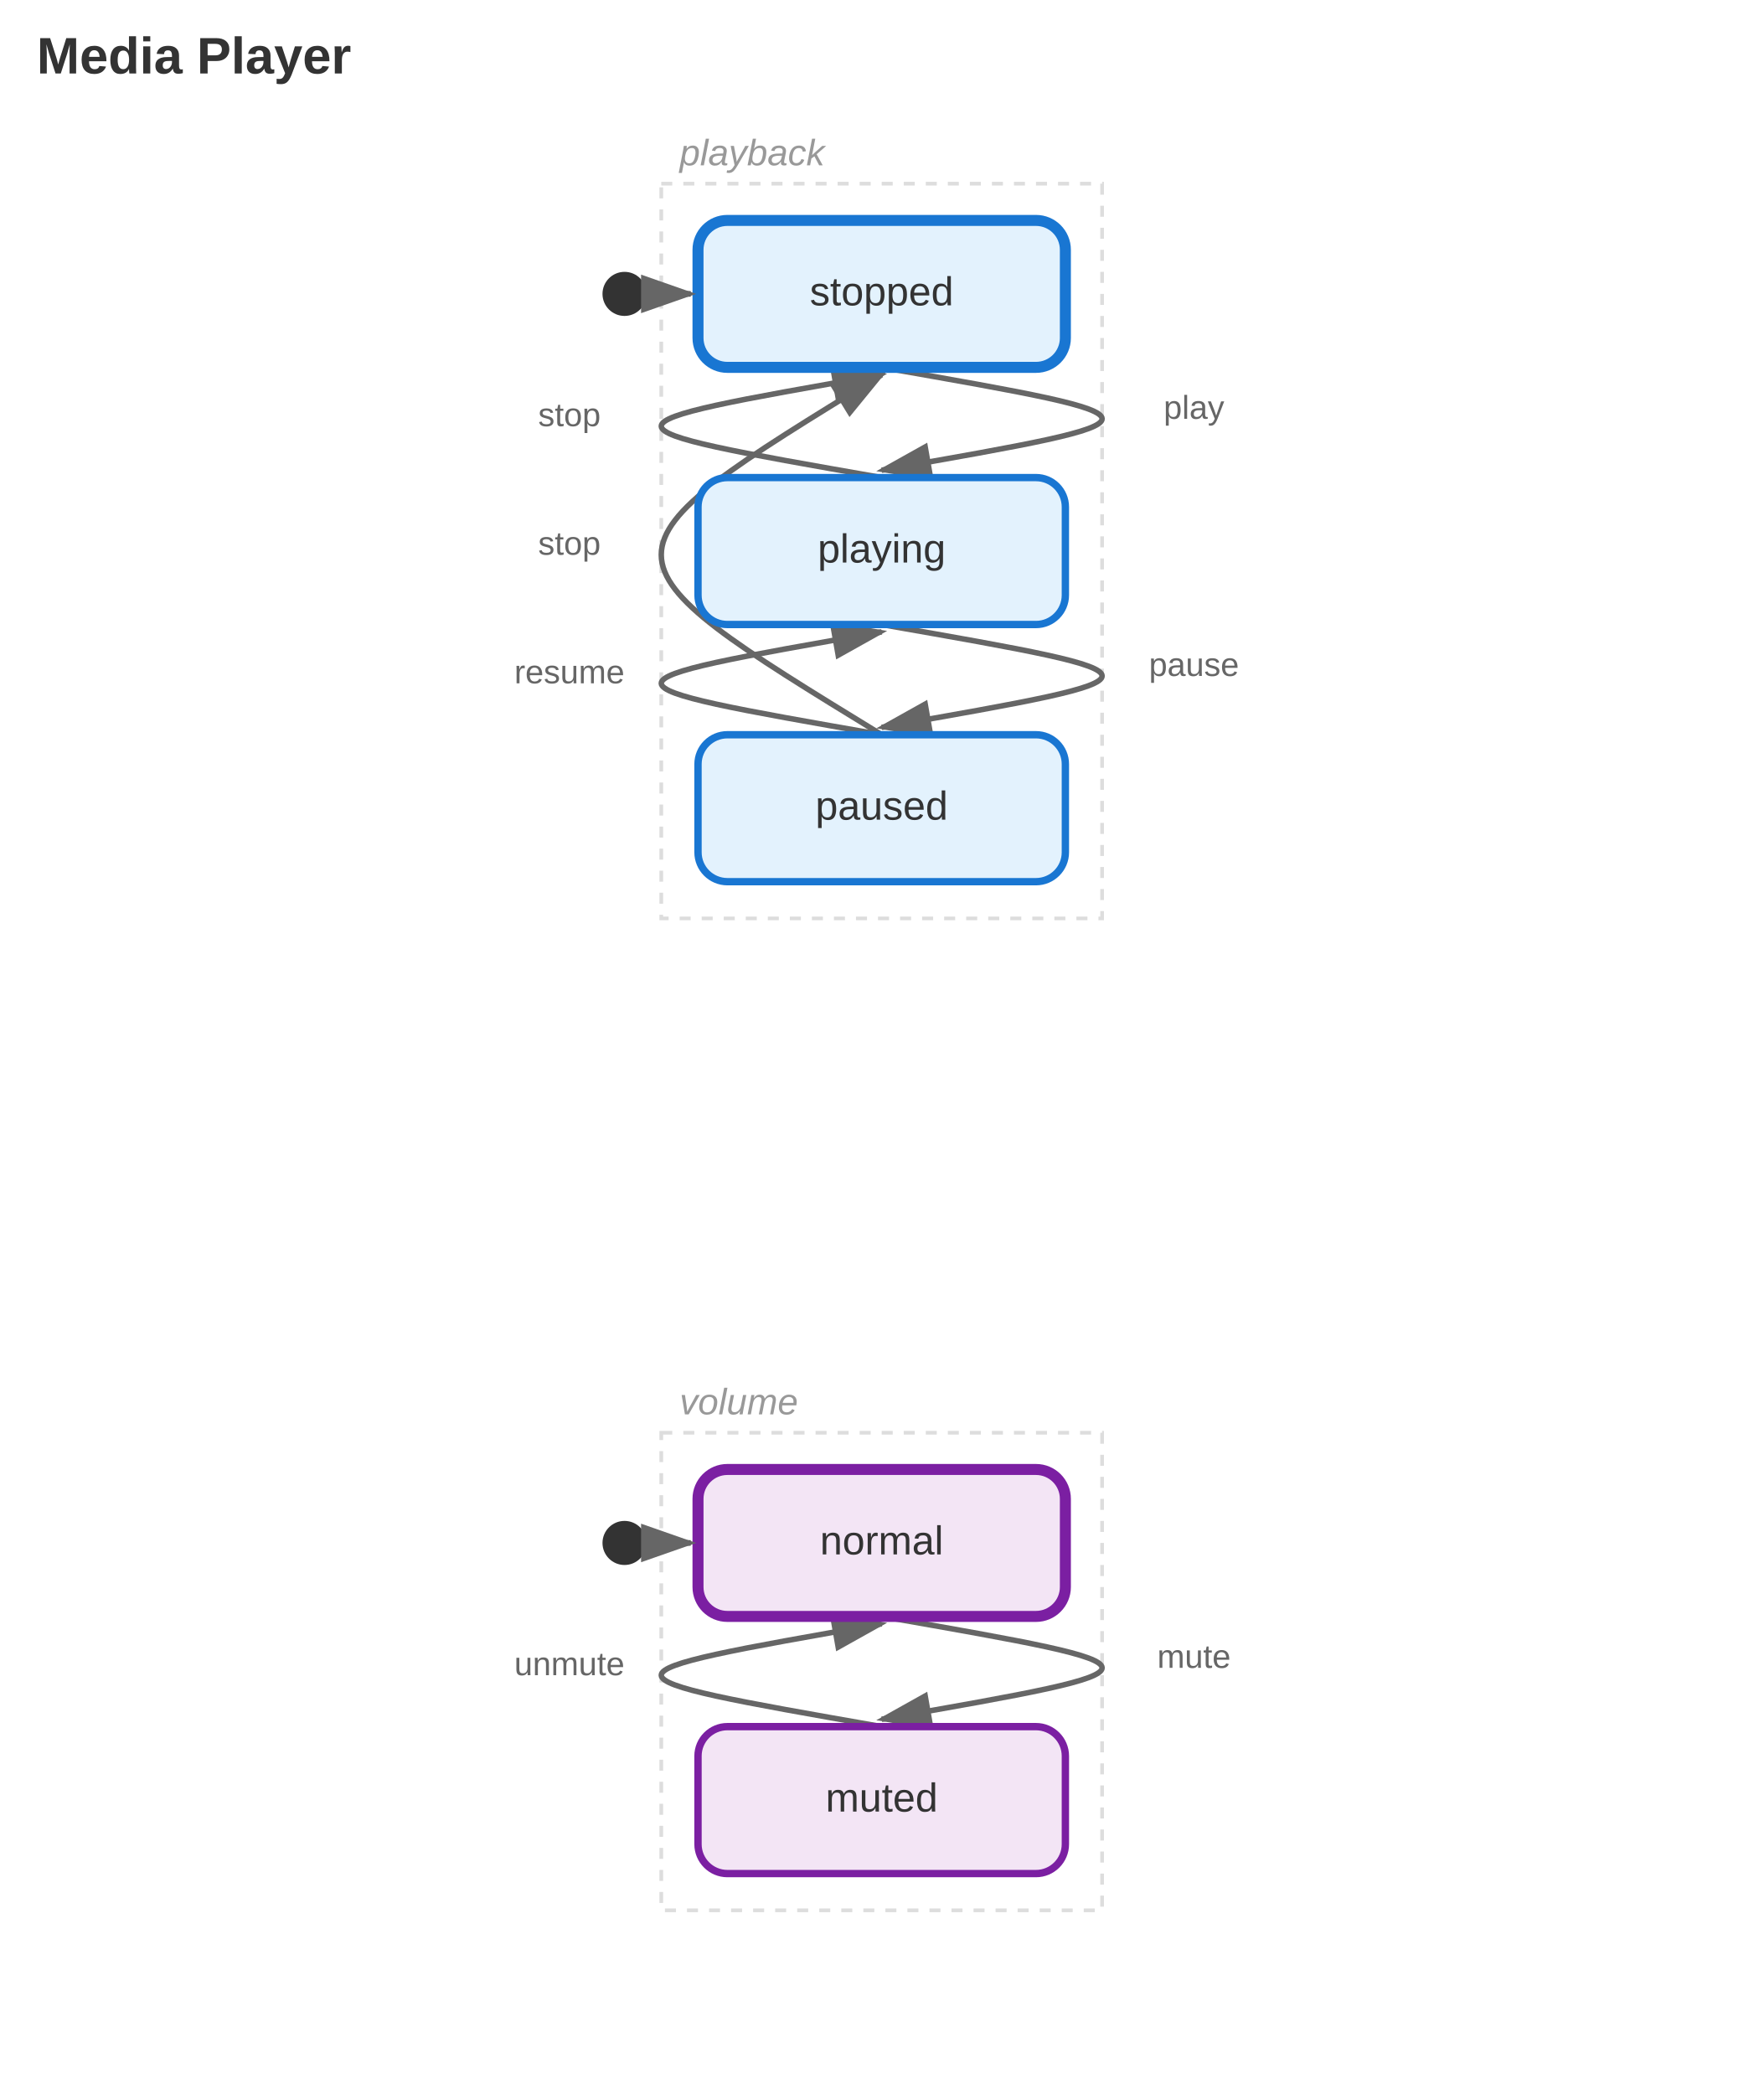
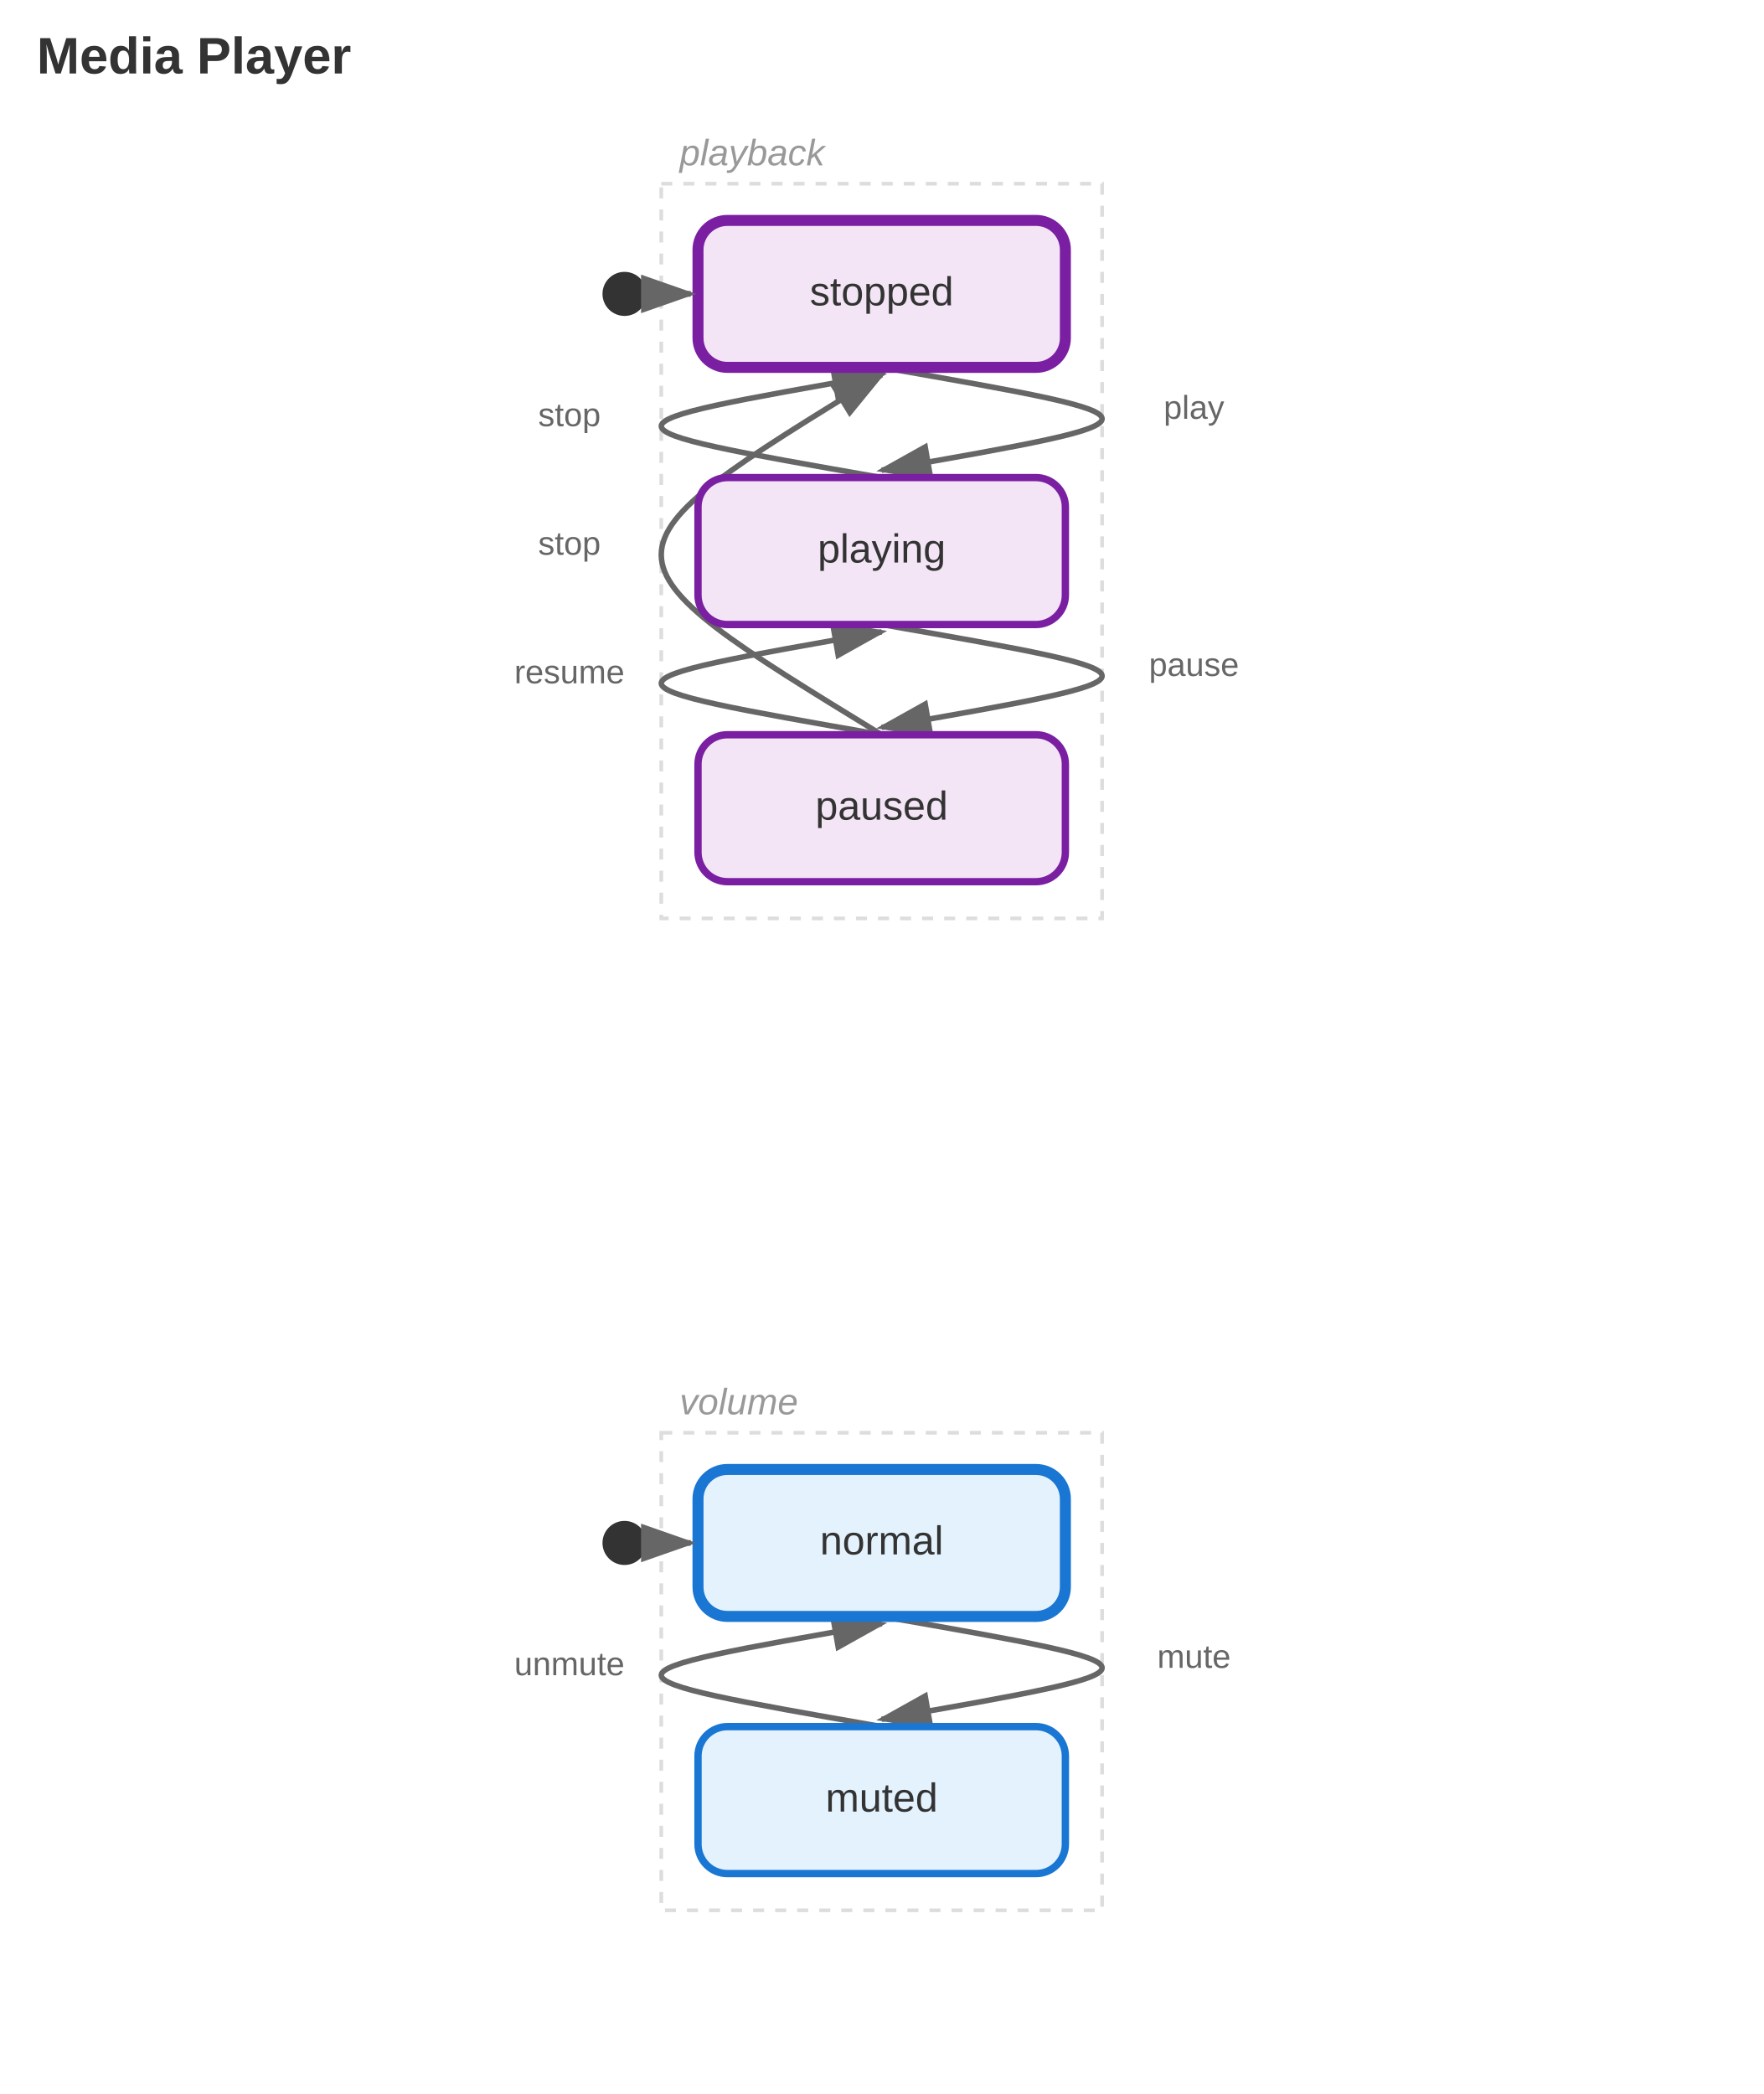
<svg xmlns="http://www.w3.org/2000/svg" viewBox="-240.0 -80.0 480.0 570.0" width="480" height="570">
  <defs>
    <style>.state { stroke-width: 2; rx: 8; }.state-initial { stroke-width: 3; }.state-composite { stroke-dasharray: 5,3; }.transition { stroke: #666; stroke-width: 1.5; fill: none; }.transition-self { stroke: #999; }.arrowhead { fill: #666; }.initial-marker { fill: #333; }.state-label { font-family: system-ui, Arial; font-size: 11px; fill: #333; text-anchor: middle; dominant-baseline: middle; }.event-label { font-family: system-ui, Arial; font-size: 9px; fill: #666; text-anchor: middle; }.region-label { font-family: system-ui, Arial; font-size: 10px; fill: #999; font-style: italic; }.region-box { fill: none; stroke: #ddd; stroke-width: 1; stroke-dasharray: 3,3; }.chart-title { font-family: system-ui, Arial; font-size: 14px; font-weight: bold; fill: #333; }</style>
    <marker id="sm-arrowhead" markerWidth="10" markerHeight="7" refX="9" refY="3.5" orient="auto">
      <polygon points="0 0, 10 3.5, 0 7" class="arrowhead" />
    </marker>
  </defs>
  <text x="-230.0" y="-60.0" class="chart-title">Media Player</text>
  <rect x="-60.0" y="-30.0" width="120.0" height="200.0" class="region-box" />
  <text x="-55.0" y="-35.0" class="region-label">playback</text>
  <rect x="-60.0" y="310.0" width="120.0" height="130.0" class="region-box" />
  <text x="-55.0" y="305.0" class="region-label">volume</text>
  <path d="M 0.0 20.0 C 80.0 34.0 80.0 34.0 0.0 48.0" class="transition" marker-end="url(#sm-arrowhead)" />
  <text x="85.0" y="34.0" class="event-label">play</text>
  <path d="M 0.0 90.0 C 80.0 104.0 80.0 104.0 0.0 118.0" class="transition" marker-end="url(#sm-arrowhead)" />
  <text x="85.0" y="104.0" class="event-label">pause</text>
  <path d="M 0.0 120.0 C -80.0 106.0 -80.0 106.0 0.0 92.0" class="transition" marker-end="url(#sm-arrowhead)" />
  <text x="-85.0" y="106.0" class="event-label" text-anchor="end">resume</text>
  <path d="M 0.0 50.0 C -80.0 36.0 -80.0 36.0 0.0 22.0" class="transition" marker-end="url(#sm-arrowhead)" />
  <text x="-85.0" y="36.0" class="event-label" text-anchor="end">stop</text>
  <path d="M 0.0 120.0 C -80.0 71.0 -80.0 71.0 0.0 22.0" class="transition" marker-end="url(#sm-arrowhead)" />
  <text x="-85.0" y="71.0" class="event-label" text-anchor="end">stop</text>
  <path d="M 0.0 360.0 C 80.0 374.0 80.0 374.0 0.0 388.0" class="transition" marker-end="url(#sm-arrowhead)" />
  <text x="85.0" y="374.0" class="event-label">mute</text>
  <path d="M 0.0 390.0 C -80.0 376.0 -80.0 376.0 0.0 362.0" class="transition" marker-end="url(#sm-arrowhead)" />
  <text x="-85.0" y="376.0" class="event-label" text-anchor="end">unmute</text>
-   <rect x="-50.0" y="120.0" width="100.0" height="40.0" rx="8" fill="#e3f2fd" stroke="#1976d2" class="state" />
+   <rect x="-50.0" y="390.0" width="100.0" height="40.0" rx="8" fill="#e3f2fd" stroke="#1976d2" class="state" />
+   <text x="0.0" y="410.0" class="state-label">muted</text>
+   <rect x="-50.0" y="320.0" width="100.0" height="40.0" rx="8" fill="#e3f2fd" stroke="#1976d2" class="state state-initial" />
+   <text x="0.0" y="340.0" class="state-label">normal</text>
+   <rect x="-50.0" y="120.0" width="100.0" height="40.0" rx="8" fill="#f3e5f5" stroke="#7b1fa2" class="state" />
  <text x="0.0" y="140.0" class="state-label">paused</text>
-   <rect x="-50.0" y="-20.0" width="100.0" height="40.0" rx="8" fill="#e3f2fd" stroke="#1976d2" class="state state-initial" />
+   <rect x="-50.0" y="-20.0" width="100.0" height="40.0" rx="8" fill="#f3e5f5" stroke="#7b1fa2" class="state state-initial" />
  <text x="0.0" y="0.0" class="state-label">stopped</text>
-   <rect x="-50.0" y="50.0" width="100.0" height="40.0" rx="8" fill="#e3f2fd" stroke="#1976d2" class="state" />
+   <rect x="-50.0" y="50.0" width="100.0" height="40.0" rx="8" fill="#f3e5f5" stroke="#7b1fa2" class="state" />
  <text x="0.0" y="70.0" class="state-label">playing</text>
-   <rect x="-50.0" y="390.0" width="100.0" height="40.0" rx="8" fill="#f3e5f5" stroke="#7b1fa2" class="state" />
-   <text x="0.0" y="410.0" class="state-label">muted</text>
-   <rect x="-50.0" y="320.0" width="100.0" height="40.0" rx="8" fill="#f3e5f5" stroke="#7b1fa2" class="state state-initial" />
-   <text x="0.0" y="340.0" class="state-label">normal</text>
  <circle cx="-70.0" cy="0.0" r="6" class="initial-marker" />
  <line x1="-62.0" y1="0.0" x2="-52.0" y2="0.0" stroke="#333" stroke-width="1.5" marker-end="url(#sm-arrowhead)" />
  <circle cx="-70.0" cy="340.0" r="6" class="initial-marker" />
  <line x1="-62.0" y1="340.0" x2="-52.0" y2="340.0" stroke="#333" stroke-width="1.5" marker-end="url(#sm-arrowhead)" />
</svg>
